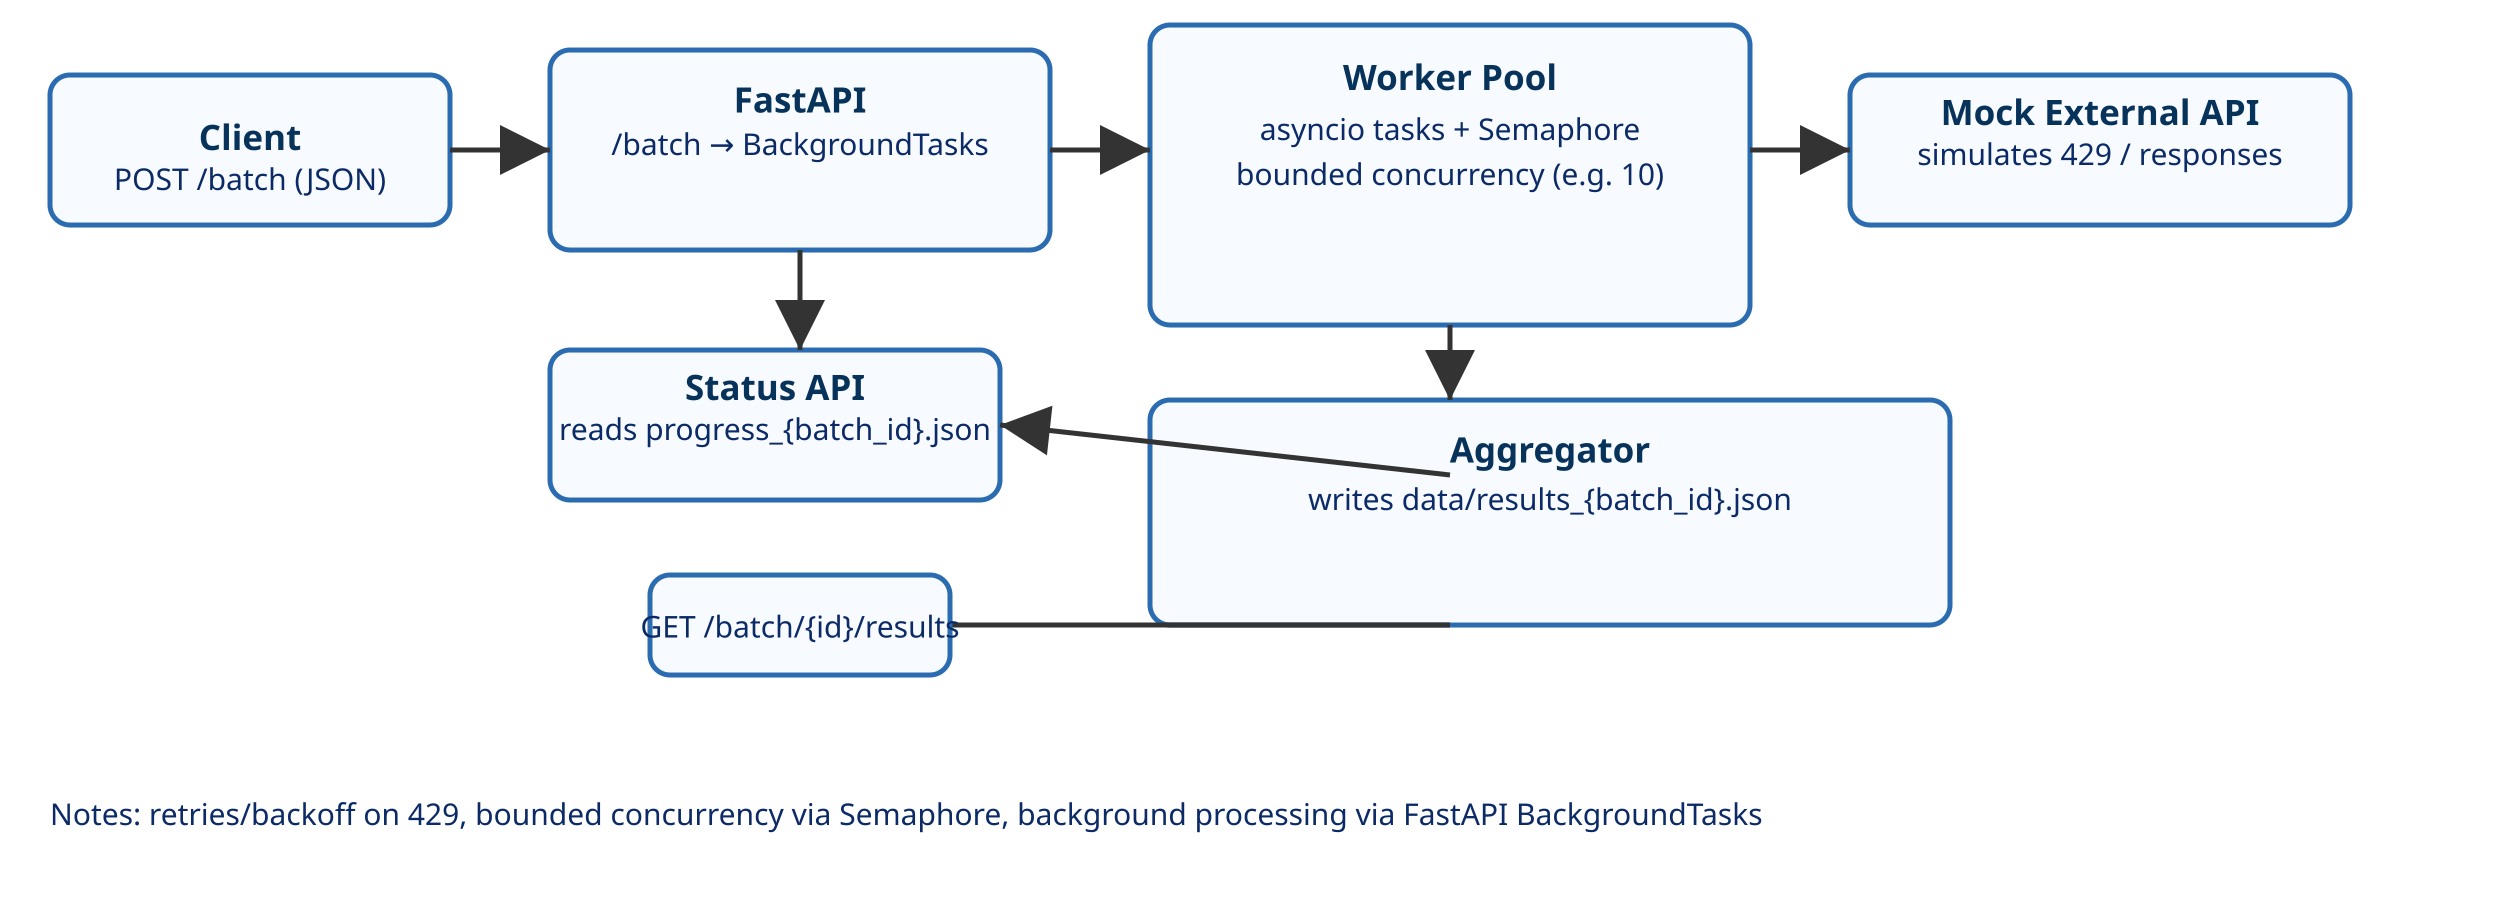
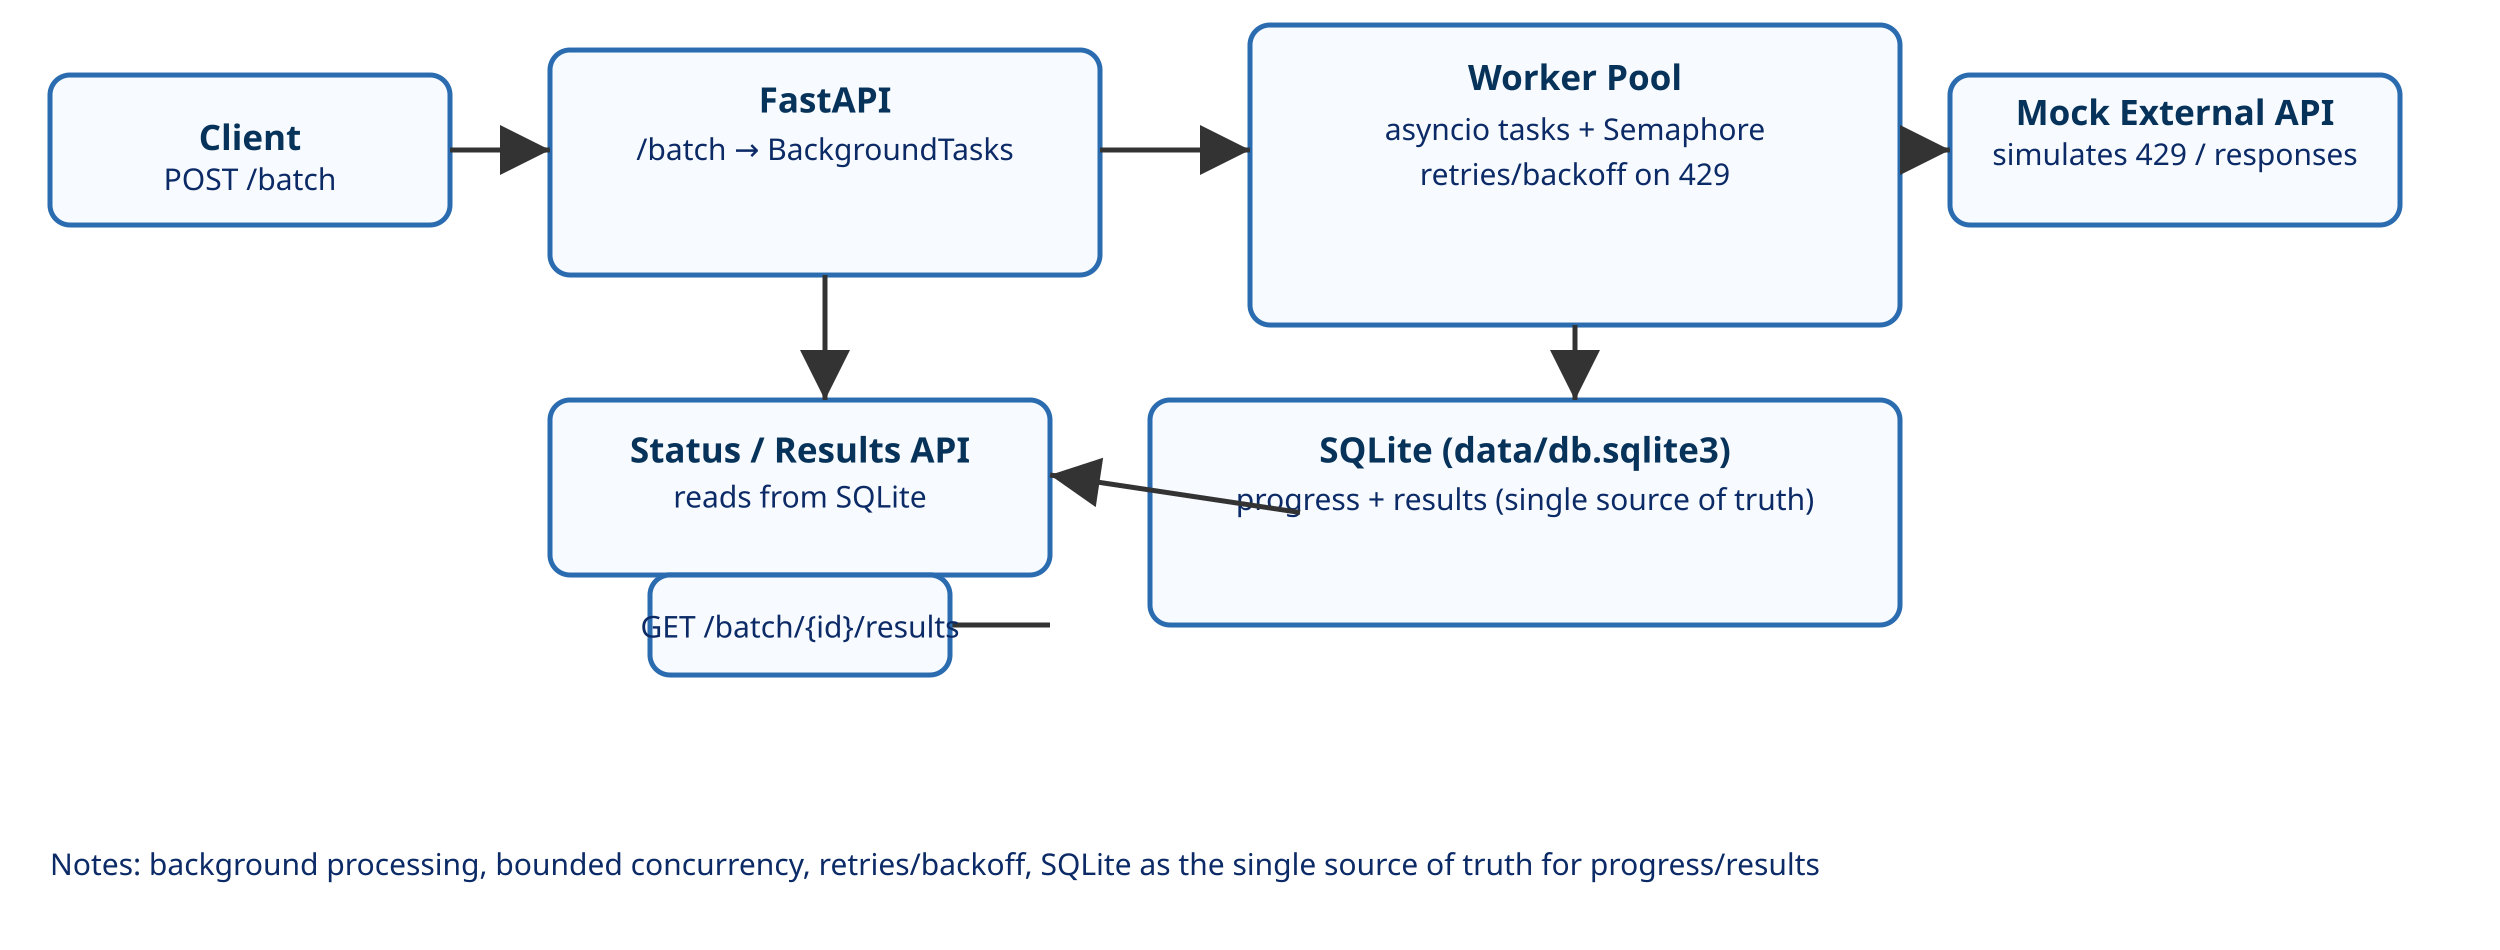
- <svg xmlns="http://www.w3.org/2000/svg" width="1000" height="360" viewBox="0 0 1000 360">
+ <svg xmlns="http://www.w3.org/2000/svg" width="1000" height="380" viewBox="0 0 1000 380">
  <defs>
    <marker id="arrow" markerWidth="10" markerHeight="10" refX="10" refY="5" orient="auto">
      <path d="M0,0 L10,5 L0,10 z" fill="#333" />
    </marker>
    <style>
      .box { fill:#f7fbff; stroke:#2b6cb0; stroke-width:2; rx:8; }
      .small { font: 12px sans-serif; fill:#0b2a66 }
      .title { font: 14px sans-serif; font-weight:700; fill:#07335a }
      .arrow { stroke:#333; stroke-width:2; fill:none; marker-end:url(#arrow) }
    </style>
  </defs>
  <rect x="20" y="30" width="160" height="60" class="box" />
  <text x="100" y="60" text-anchor="middle" class="title">Client</text>
-   <text x="100" y="76" text-anchor="middle" class="small">POST /batch (JSON)</text>
-   <rect x="220" y="20" width="200" height="80" class="box" />
-   <text x="320" y="45" text-anchor="middle" class="title">FastAPI</text>
-   <text x="320" y="62" text-anchor="middle" class="small">/batch → BackgroundTasks</text>
-   <rect x="460" y="10" width="240" height="120" class="box" />
-   <text x="580" y="36" text-anchor="middle" class="title">Worker Pool</text>
-   <text x="580" y="56" text-anchor="middle" class="small">asyncio tasks + Semaphore</text>
-   <text x="580" y="74" text-anchor="middle" class="small">bounded concurrency (e.g. 10)</text>
-   <rect x="740" y="30" width="200" height="60" class="box" />
-   <text x="840" y="50" text-anchor="middle" class="title">Mock External API</text>
-   <text x="840" y="66" text-anchor="middle" class="small">simulates 429 / responses</text>
-   <rect x="460" y="160" width="320" height="90" class="box" />
-   <text x="620" y="185" text-anchor="middle" class="title">Aggregator</text>
-   <text x="620" y="204" text-anchor="middle" class="small">writes data/results_{batch_id}.json</text>
-   <rect x="220" y="140" width="180" height="60" class="box" />
-   <text x="310" y="160" text-anchor="middle" class="title">Status API</text>
-   <text x="310" y="176" text-anchor="middle" class="small">reads progress_{batch_id}.json</text>
+   <text x="100" y="76" text-anchor="middle" class="small">POST /batch</text>
+   <rect x="220" y="20" width="220" height="90" class="box" />
+   <text x="330" y="45" text-anchor="middle" class="title">FastAPI</text>
+   <text x="330" y="64" text-anchor="middle" class="small">/batch → BackgroundTasks</text>
+   <rect x="500" y="10" width="260" height="120" class="box" />
+   <text x="630" y="36" text-anchor="middle" class="title">Worker Pool</text>
+   <text x="630" y="56" text-anchor="middle" class="small">asyncio tasks + Semaphore</text>
+   <text x="630" y="74" text-anchor="middle" class="small">retries/backoff on 429</text>
+   <rect x="780" y="30" width="180" height="60" class="box" />
+   <text x="870" y="50" text-anchor="middle" class="title">Mock External API</text>
+   <text x="870" y="66" text-anchor="middle" class="small">simulates 429 / responses</text>
+   <rect x="460" y="160" width="300" height="90" class="box" />
+   <text x="610" y="185" text-anchor="middle" class="title">SQLite (data/db.sqlite3)</text>
+   <text x="610" y="204" text-anchor="middle" class="small">progress + results (single source of truth)</text>
+   <rect x="220" y="160" width="200" height="70" class="box" />
+   <text x="320" y="185" text-anchor="middle" class="title">Status / Results API</text>
+   <text x="320" y="203" text-anchor="middle" class="small">reads from SQLite</text>
  <path d="M180,60 L220,60" class="arrow" />
-   <path d="M420,60 L460,60" class="arrow" />
-   <path d="M700,60 L740,60" class="arrow" />
-   <path d="M320,100 L320,140" class="arrow" />
-   <path d="M580,190 L400,170" class="arrow" />
-   <path d="M580,130 L580,160" class="arrow" />
-   <path d="M580,250 L320,250" class="arrow" />
+   <path d="M440,60 L500,60" class="arrow" />
+   <path d="M760,60 L780,60" class="arrow" />
+   <path d="M630,130 L630,160" class="arrow" />
+   <path d="M330,110 L330,160" class="arrow" />
+   <path d="M520,205 L420,190" class="arrow" />
+   <path d="M420,250 L320,250" class="arrow" />
  <rect x="260" y="230" width="120" height="40" class="box" />
  <text x="320" y="255" text-anchor="middle" class="small">GET /batch/{id}/results</text>
-   <text x="20" y="330" class="small">Notes: retries/backoff on 429, bounded concurrency via Semaphore, background processing via FastAPI BackgroundTasks</text>
+   <text x="20" y="350" class="small">Notes: background processing, bounded concurrency, retries/backoff, SQLite as the single source of truth for progress/results</text>
</svg>
